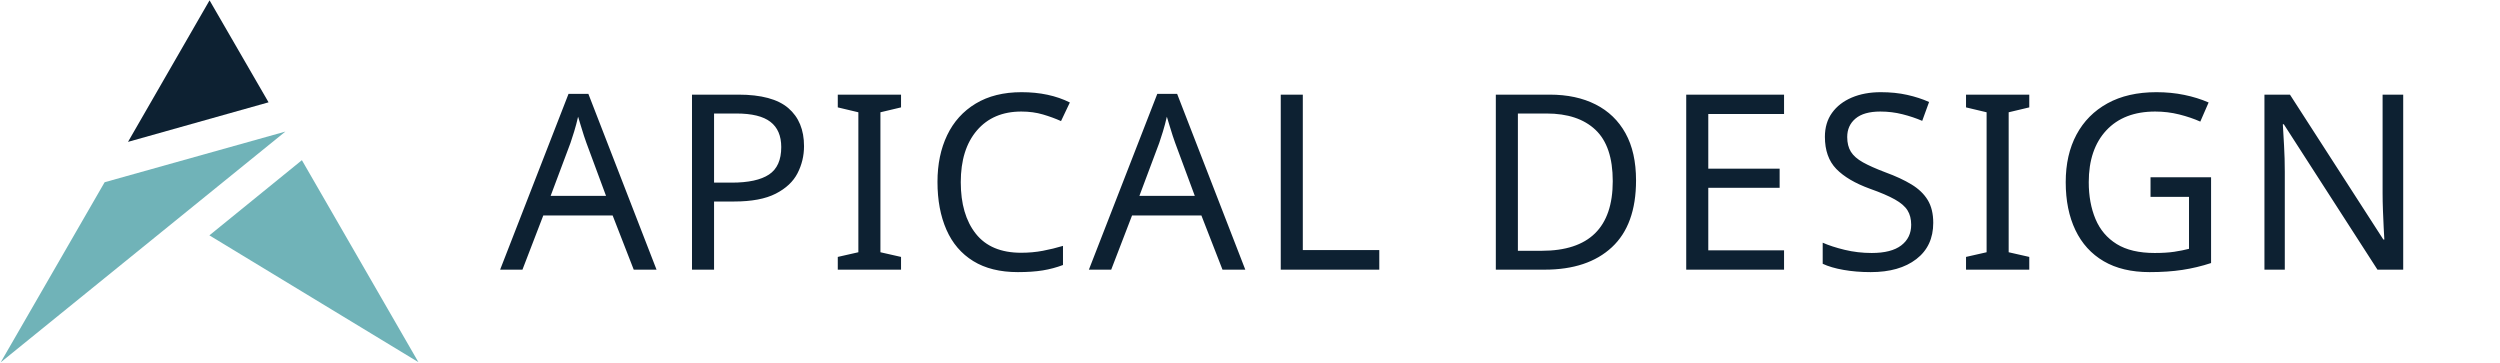
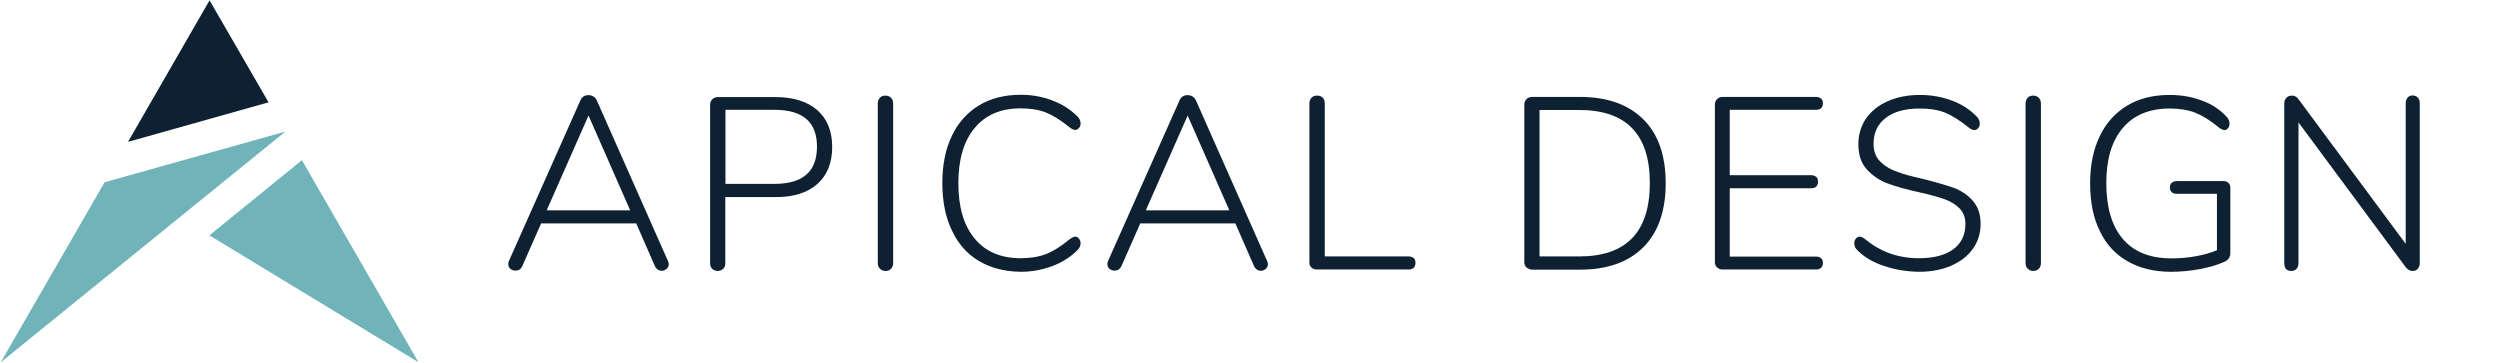
<svg xmlns="http://www.w3.org/2000/svg" version="1.1" id="Layer_1" x="0px" y="0px" viewBox="0 0 1529.7 222" style="enable-background:new 0 0 1529.7 222;" xml:space="preserve">
  <style type="text/css">
	.st0{fill:#70B3B8;}
	.st1{fill:#0D2132;}
- 	.st2{font-family:'Nunito-Light';}
- 	.st3{font-size:150px;}
- 	.st4{letter-spacing:7;}
+ 	.st2{enable-background:new    ;}
</style>
  <g id="Page-1">
    <g id="Logomark-White-Horizontal" transform="translate(-265, -401)">
      <g id="Group-2" transform="translate(265, 401)">
        <g id="Group" transform="translate(0.022731, 0.108187)">
          <polygon id="Shape" class="st0" points="174.6,80.4 174.6,80.4 64,111.4 0.4,221.6     " />
          <polygon id="Shape_1_" class="st1" points="164.3,62.5 128.2,0.1 78.3,86.7     " />
          <polygon id="Shape_2_" class="st0" points="128.1,143.9 256,221.5 184.7,97.9     " />
        </g>
-         <text transform="matrix(1 0 0 1 306.02 165)" class="st1 st2 st3 st4">APICAL DESIGN</text>
-         <text transform="matrix(1 0 0 1 1397.253 165)" class="st1 st2 st3 st4"> </text>
+         <g class="st2">
+           <path class="st1" d="M409.2,161.8c0,1.1-0.5,2-1.4,2.8s-2,1.1-3.1,1.1c-0.8,0-1.6-0.3-2.3-0.8s-1.3-1.2-1.7-2.1l-11.4-26.1      h-58.2l-11.5,26.1c-0.9,1.9-2.3,2.8-4.2,2.8c-1.2,0-2.2-0.4-3.1-1.1c-0.9-0.8-1.3-1.7-1.3-2.9c0-0.7,0.1-1.2,0.3-1.7l43.8-98.4      c0.9-2.2,2.6-3.3,5-3.3c1.1,0,2.1,0.3,3.1,0.9c0.9,0.6,1.6,1.4,2,2.4l43.6,98.4C409.1,160.7,409.2,161.2,409.2,161.8z       M334.5,128.7h51.1l-25.5-58L334.5,128.7z" />
+           <path class="st1" d="M435.8,164.5c-0.9-0.8-1.3-2-1.3-3.5v-97c0-1.3,0.5-2.4,1.4-3.3c0.9-0.9,2.1-1.3,3.5-1.3h35.1      c11,0,19.5,2.7,25.6,8c6,5.3,9.1,12.8,9.1,22.5c0,9.8-3.1,17.4-9.1,22.7c-6.1,5.4-14.6,8-25.5,8h-30.8V161      c0,1.5-0.4,2.7-1.3,3.5c-0.9,0.8-2,1.3-3.4,1.3C437.8,165.8,436.7,165.3,435.8,164.5z M474,112.5c17.3,0,25.9-7.6,25.9-22.8      c0-15-8.7-22.5-25.9-22.5h-30.1v45.3H474z" />
+           <path class="st1" d="M538.4,164.4c-0.9-0.9-1.3-2-1.3-3.5V63.3c0-1.4,0.4-2.5,1.3-3.5c0.8-0.9,2-1.3,3.4-1.3      c1.4,0,2.5,0.5,3.4,1.3c0.8,0.9,1.3,2.1,1.3,3.5V161c0,1.4-0.4,2.5-1.3,3.5c-0.9,0.9-2,1.3-3.4,1.3      C540.4,165.8,539.3,165.3,538.4,164.4z" />
+           <path class="st1" d="M599,159.7c-7.3-4.3-12.8-10.6-16.6-18.8c-3.9-8.1-5.8-17.8-5.8-28.9c0-11.1,1.9-20.7,5.8-28.8      c3.8-8.1,9.4-14.3,16.6-18.7c7.2-4.4,15.8-6.5,25.6-6.5c6.7,0,13.1,1.1,19.1,3.4c6,2.2,11.2,5.5,15.4,9.7      c1.4,1.3,2.1,2.8,2.1,4.4c0,1.1-0.3,2.1-1,2.8c-0.7,0.8-1.4,1.2-2.2,1.2c-1,0-2.2-0.5-3.4-1.5c-5.4-4.4-10.3-7.4-14.7-9.2      c-4.4-1.7-9.6-2.5-15.4-2.5c-12.1,0-21.5,4-28.1,12c-6.7,8-10,19.3-10,33.8c0,14.6,3.3,25.9,10,33.9c6.6,8,16,12,28.1,12      c5.9,0,11-0.8,15.4-2.5c4.4-1.7,9.3-4.7,14.7-9.2c1.5-1,2.6-1.5,3.4-1.5c0.8,0,1.5,0.4,2.2,1.2c0.6,0.8,1,1.8,1,2.8      c0,1.6-0.7,3.1-2.1,4.4c-4.2,4.2-9.3,7.4-15.4,9.7c-6.1,2.2-12.4,3.4-19.1,3.4C614.8,166.2,606.3,164,599,159.7z" />
+           <path class="st1" d="M775.8,161.8c0,1.1-0.5,2-1.4,2.8c-0.9,0.8-2,1.1-3.1,1.1c-0.8,0-1.6-0.3-2.3-0.8s-1.3-1.2-1.7-2.1      l-11.4-26.1h-58.2l-11.5,26.1c-0.9,1.9-2.3,2.8-4.2,2.8c-1.2,0-2.2-0.4-3.1-1.1c-0.9-0.8-1.3-1.7-1.3-2.9c0-0.7,0.1-1.2,0.3-1.7      l43.8-98.4c0.9-2.2,2.6-3.3,5-3.3c1.1,0,2.1,0.3,3.1,0.9c0.9,0.6,1.6,1.4,2,2.4l43.6,98.4C775.7,160.7,775.8,161.2,775.8,161.8z       M701.1,128.7h51.1l-25.5-58L701.1,128.7z" />
+           <path class="st1" d="M802.6,163.8c-1-0.8-1.4-1.8-1.4-3V63.3c0-1.4,0.4-2.5,1.3-3.5c0.8-0.9,2-1.3,3.4-1.3      c1.5,0,2.6,0.4,3.5,1.3c0.8,0.9,1.2,2,1.2,3.5v93.6h51.3c1.3,0,2.3,0.4,3.1,1c0.8,0.7,1.1,1.7,1.1,3c0,1.3-0.4,2.3-1.1,3      c-0.8,0.7-1.8,1-3.1,1H806C804.7,165,803.5,164.6,802.6,163.8z" />
+           <path class="st1" d="M934.1,163.7c-1-0.9-1.4-2-1.4-3.3V63.9c0-1.3,0.5-2.4,1.4-3.3c0.9-0.9,2.1-1.3,3.5-1.3h29.1      c16.7,0,29.6,4.6,38.8,13.7c9.2,9.1,13.7,22.2,13.7,39.1c0,17-4.6,30.1-13.7,39.2c-9.1,9.1-22.1,13.7-38.8,13.7h-29.1      C936.3,165,935.1,164.5,934.1,163.7z M966.3,156.9c28.8,0,43.2-14.9,43.2-44.9c0-29.8-14.4-44.7-43.2-44.7H942v89.6H966.3z" />
+           <path class="st1" d="M1050.7,163.7c-1-0.9-1.4-2-1.4-3.3V63.9c0-1.3,0.5-2.4,1.4-3.3c0.9-0.9,2.1-1.3,3.5-1.3h57      c1.3,0,2.3,0.4,3.1,1c0.8,0.7,1.1,1.7,1.1,3c0,1.2-0.4,2.2-1.1,2.9c-0.8,0.7-1.8,1-3.1,1h-52.8v40h49.8c1.3,0,2.3,0.4,3.1,1      c0.8,0.7,1.1,1.7,1.1,3c0,1.3-0.4,2.3-1.1,3c-0.8,0.7-1.8,1-3.1,1h-49.8V157h52.8c1.3,0,2.3,0.3,3.1,1c0.8,0.7,1.1,1.6,1.1,2.9      c0,1.3-0.4,2.3-1.1,3c-0.8,0.7-1.8,1-3.1,1h-57C1052.8,165,1051.6,164.5,1050.7,163.7z" />
+           <path class="st1" d="M1152.7,162.7c-6.9-2.3-12.2-5.5-16.1-9.5c-1.3-1.1-2-2.6-2-4.4c0-1.1,0.3-2,1-2.8c0.6-0.8,1.4-1.2,2.2-1.2      c1,0,2.1,0.5,3.4,1.5c9.4,7.8,20.3,11.7,32.9,11.7c9.1,0,16.1-1.8,21.1-5.5c4.9-3.6,7.4-8.8,7.4-15.5c0-3.9-1.2-7-3.6-9.5      c-2.4-2.4-5.5-4.3-9.1-5.6c-3.7-1.3-8.7-2.7-14.9-4.1c-8.2-1.8-14.8-3.6-19.9-5.5c-5.1-1.9-9.3-4.8-12.8-8.6      c-3.5-3.8-5.2-9-5.2-15.5c0-5.9,1.6-11.1,4.7-15.7c3.2-4.5,7.6-8.1,13.3-10.6c5.7-2.5,12.2-3.8,19.6-3.8      c6.9,0,13.4,1.1,19.5,3.4c6.1,2.2,11.1,5.5,15.2,9.7c1.3,1.3,2,2.8,2,4.4c0,1.1-0.3,2.1-1,2.8c-0.7,0.8-1.4,1.2-2.2,1.2      c-1,0-2.2-0.5-3.5-1.5c-5.4-4.4-10.3-7.4-14.6-9.2c-4.3-1.7-9.5-2.5-15.4-2.5c-8.9,0-15.9,1.9-20.8,5.7c-5,3.8-7.5,9.1-7.5,15.9      c0,4.1,1.1,7.4,3.3,10c2.2,2.5,5.1,4.6,8.6,6.1c3.5,1.5,8.1,3,13.7,4.3l3.9,0.9c8.1,2,14.5,3.9,19.2,5.5      c4.7,1.7,8.7,4.3,11.9,7.9c3.2,3.6,4.9,8.3,4.9,14.3c0,5.7-1.6,10.8-4.7,15.2c-3.2,4.5-7.6,7.9-13.4,10.4      c-5.8,2.5-12.3,3.7-19.7,3.7C1166.7,166.2,1159.5,165,1152.7,162.7z" />
+           <path class="st1" d="M1240.7,164.4c-0.9-0.9-1.3-2-1.3-3.5V63.3c0-1.4,0.4-2.5,1.3-3.5c0.8-0.9,2-1.3,3.4-1.3      c1.4,0,2.5,0.5,3.4,1.3c0.8,0.9,1.3,2.1,1.3,3.5V161c0,1.4-0.4,2.5-1.3,3.5c-0.9,0.9-2,1.3-3.4,1.3      C1242.7,165.8,1241.6,165.3,1240.7,164.4z" />
+           <path class="st1" d="M1363.6,112c0.8,0.8,1.1,1.7,1.1,2.9v39.8c0,2.6-1.2,4.4-3.5,5.4c-4.1,1.9-9.1,3.4-14.9,4.5      c-5.9,1.1-11.8,1.7-17.8,1.7c-10.3,0-19.2-2.1-26.6-6.4c-7.5-4.2-13.2-10.4-17.1-18.6c-4-8.1-5.9-17.9-5.9-29.2      c0-11.1,2-20.7,5.9-28.8c3.9-8.1,9.5-14.3,16.8-18.7c7.3-4.4,15.9-6.5,26-6.5c7,0,13.5,1.1,19.6,3.4c6.1,2.2,11.1,5.5,15,9.7      c1.3,1.3,2,2.8,2,4.4c0,1.1-0.3,2.1-0.9,2.8c-0.6,0.8-1.4,1.2-2.2,1.2c-0.8,0-1.9-0.5-3.3-1.5c-5.3-4.4-10.2-7.4-14.7-9.2      c-4.5-1.7-9.7-2.5-15.5-2.5c-12.4,0-22,4-28.7,11.9c-6.8,8-10.1,19.2-10.1,33.8c0,14.9,3.4,26.3,10.2,34.2      c6.8,7.9,16.7,11.8,29.7,11.8c5,0,9.9-0.4,14.8-1.3c4.8-0.8,9.2-2.1,13-3.7v-34.5H1332c-1.4,0-2.5-0.3-3.2-1.1      c-0.8-0.7-1.1-1.6-1.1-2.8s0.4-2.1,1.1-2.8c0.8-0.7,1.8-1.1,3.2-1.1h28.6C1361.9,110.8,1362.8,111.2,1363.6,112z" />
+           <path class="st1" d="M1479.5,59.8c0.8,0.9,1.1,2,1.1,3.5V161c0,1.4-0.4,2.5-1.2,3.5c-0.8,0.9-1.9,1.3-3.3,1.3      c-1.5,0-2.8-0.8-4-2.2l-65.7-88.7V161c0,1.4-0.4,2.5-1.2,3.5c-0.8,0.9-1.9,1.3-3.2,1.3c-1.5,0-2.6-0.4-3.3-1.3      c-0.7-0.8-1-2-1-3.5V63.3c0-1.4,0.4-2.5,1.3-3.5c0.8-0.9,2-1.3,3.5-1.3c1.6,0,2.9,0.8,3.9,2.2l65.6,88.5v-86      c0-1.4,0.4-2.5,1.2-3.5c0.8-0.9,1.8-1.3,3.2-1.3C1477.7,58.5,1478.8,58.9,1479.5,59.8z" />
+         </g>
      </g>
    </g>
  </g>
</svg>
